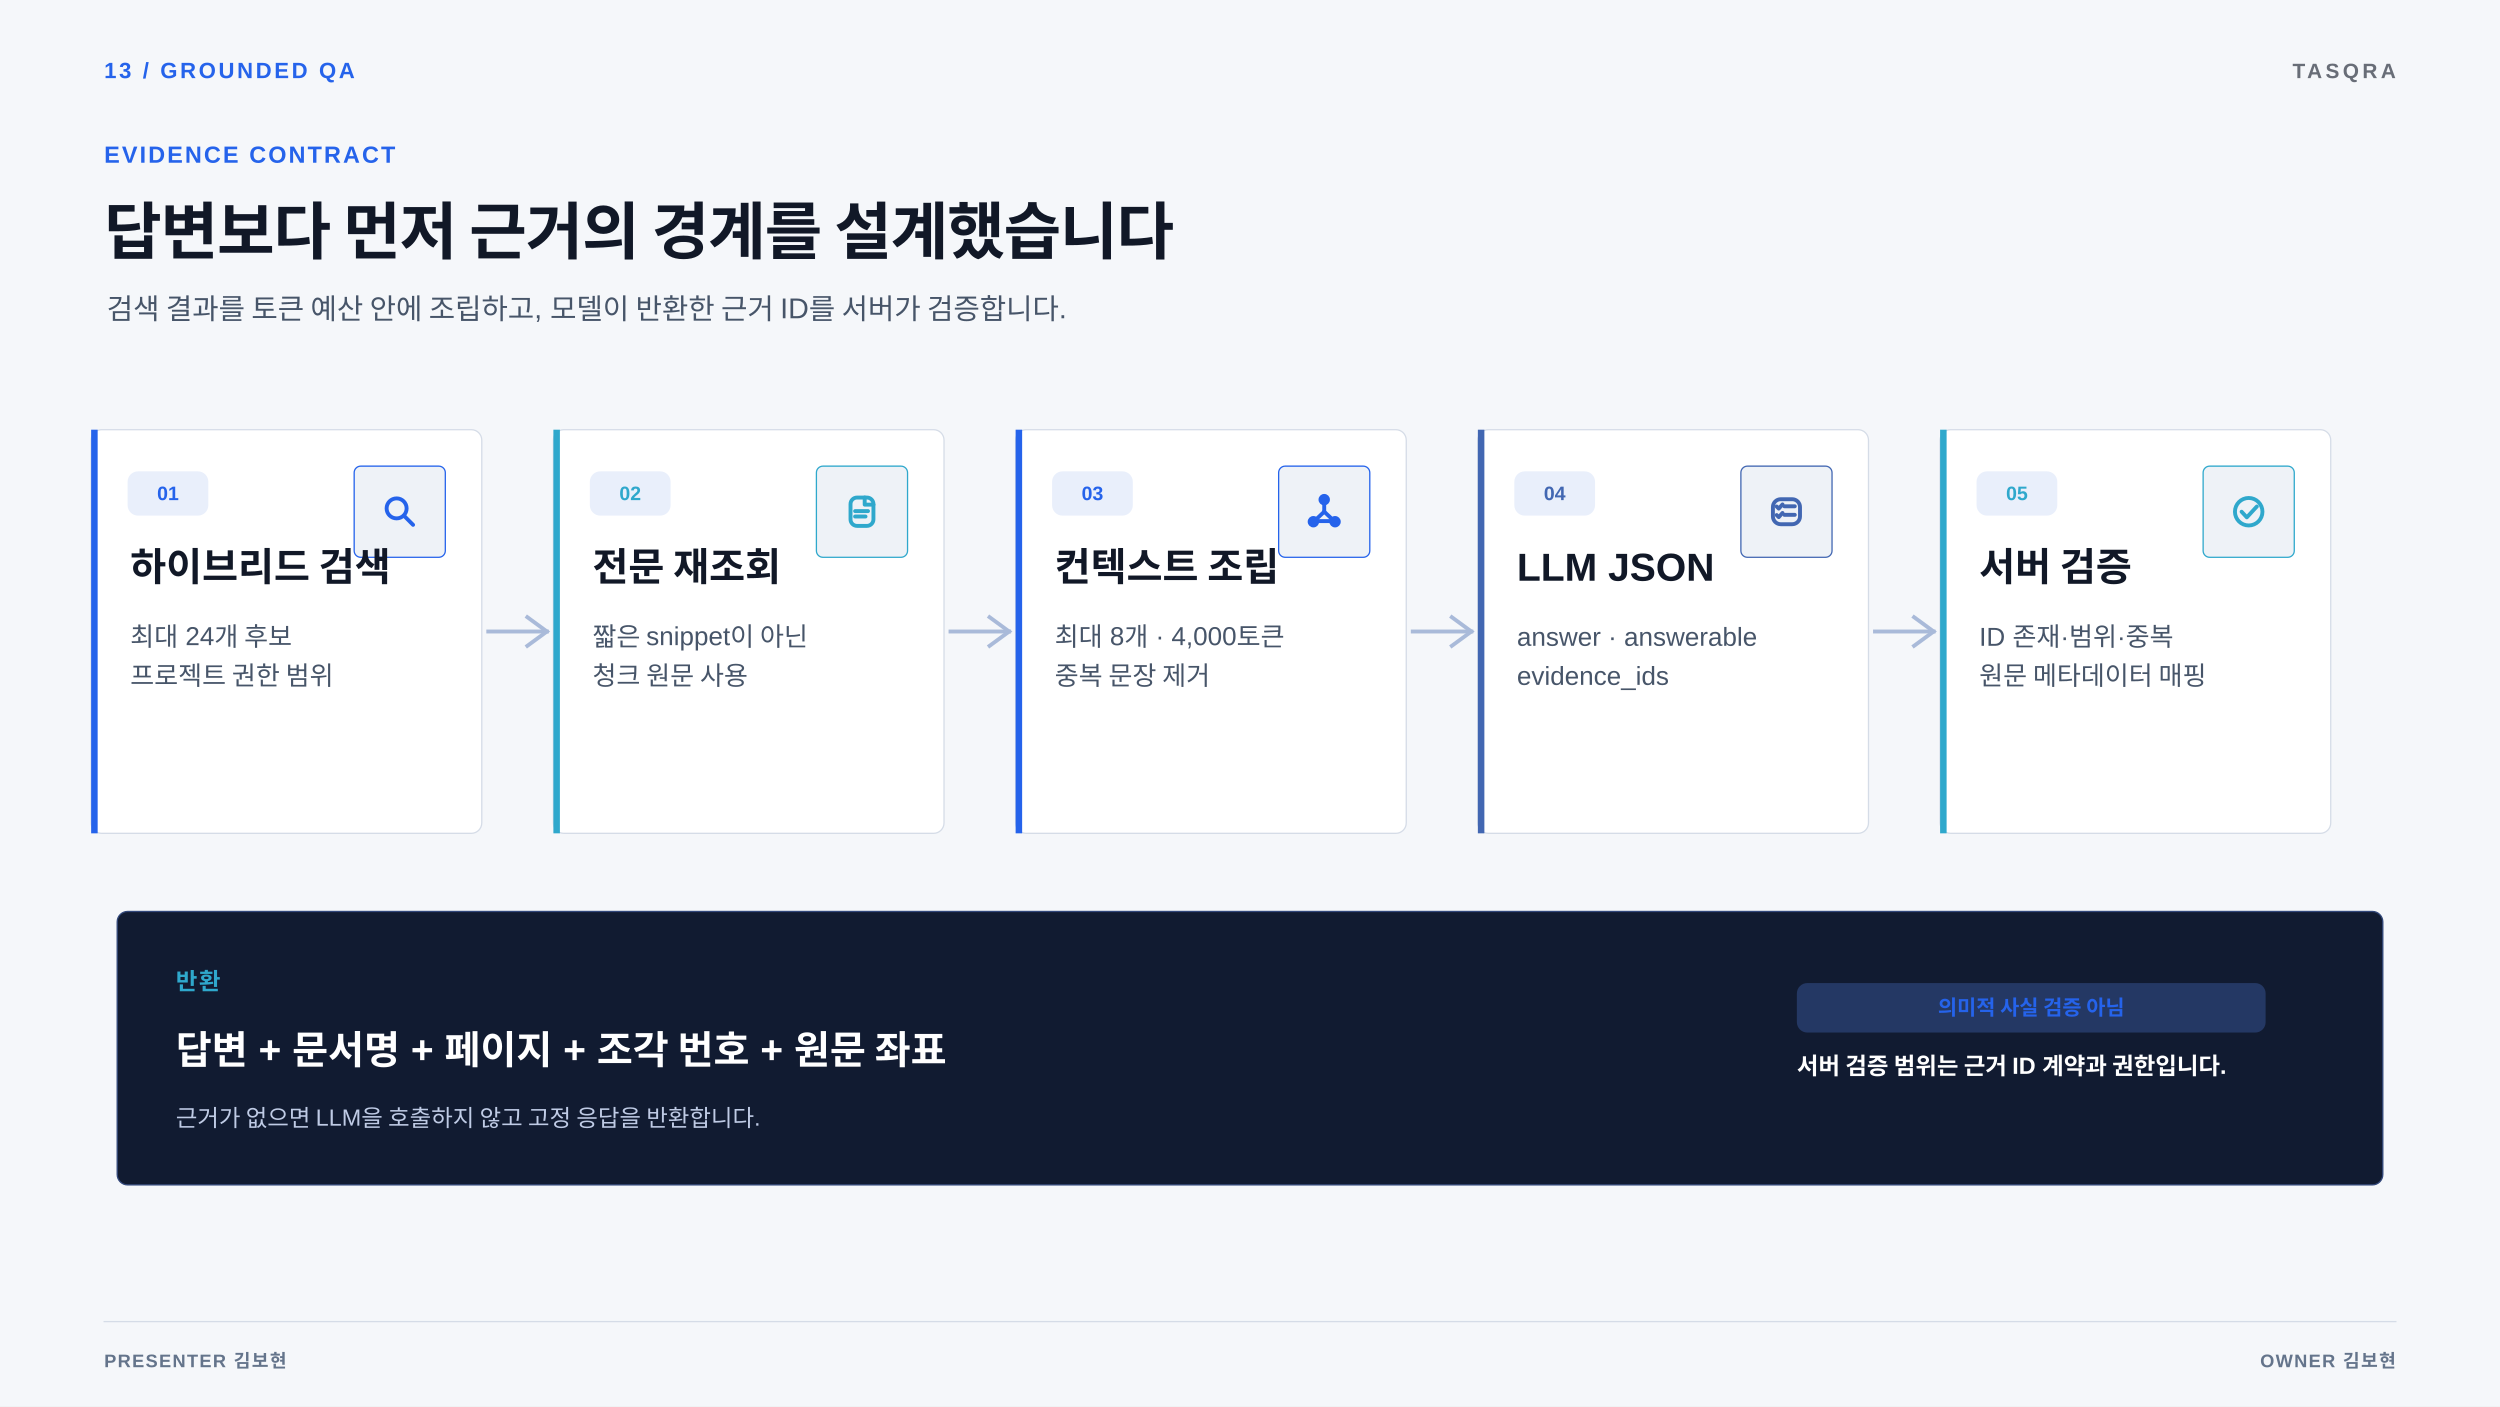
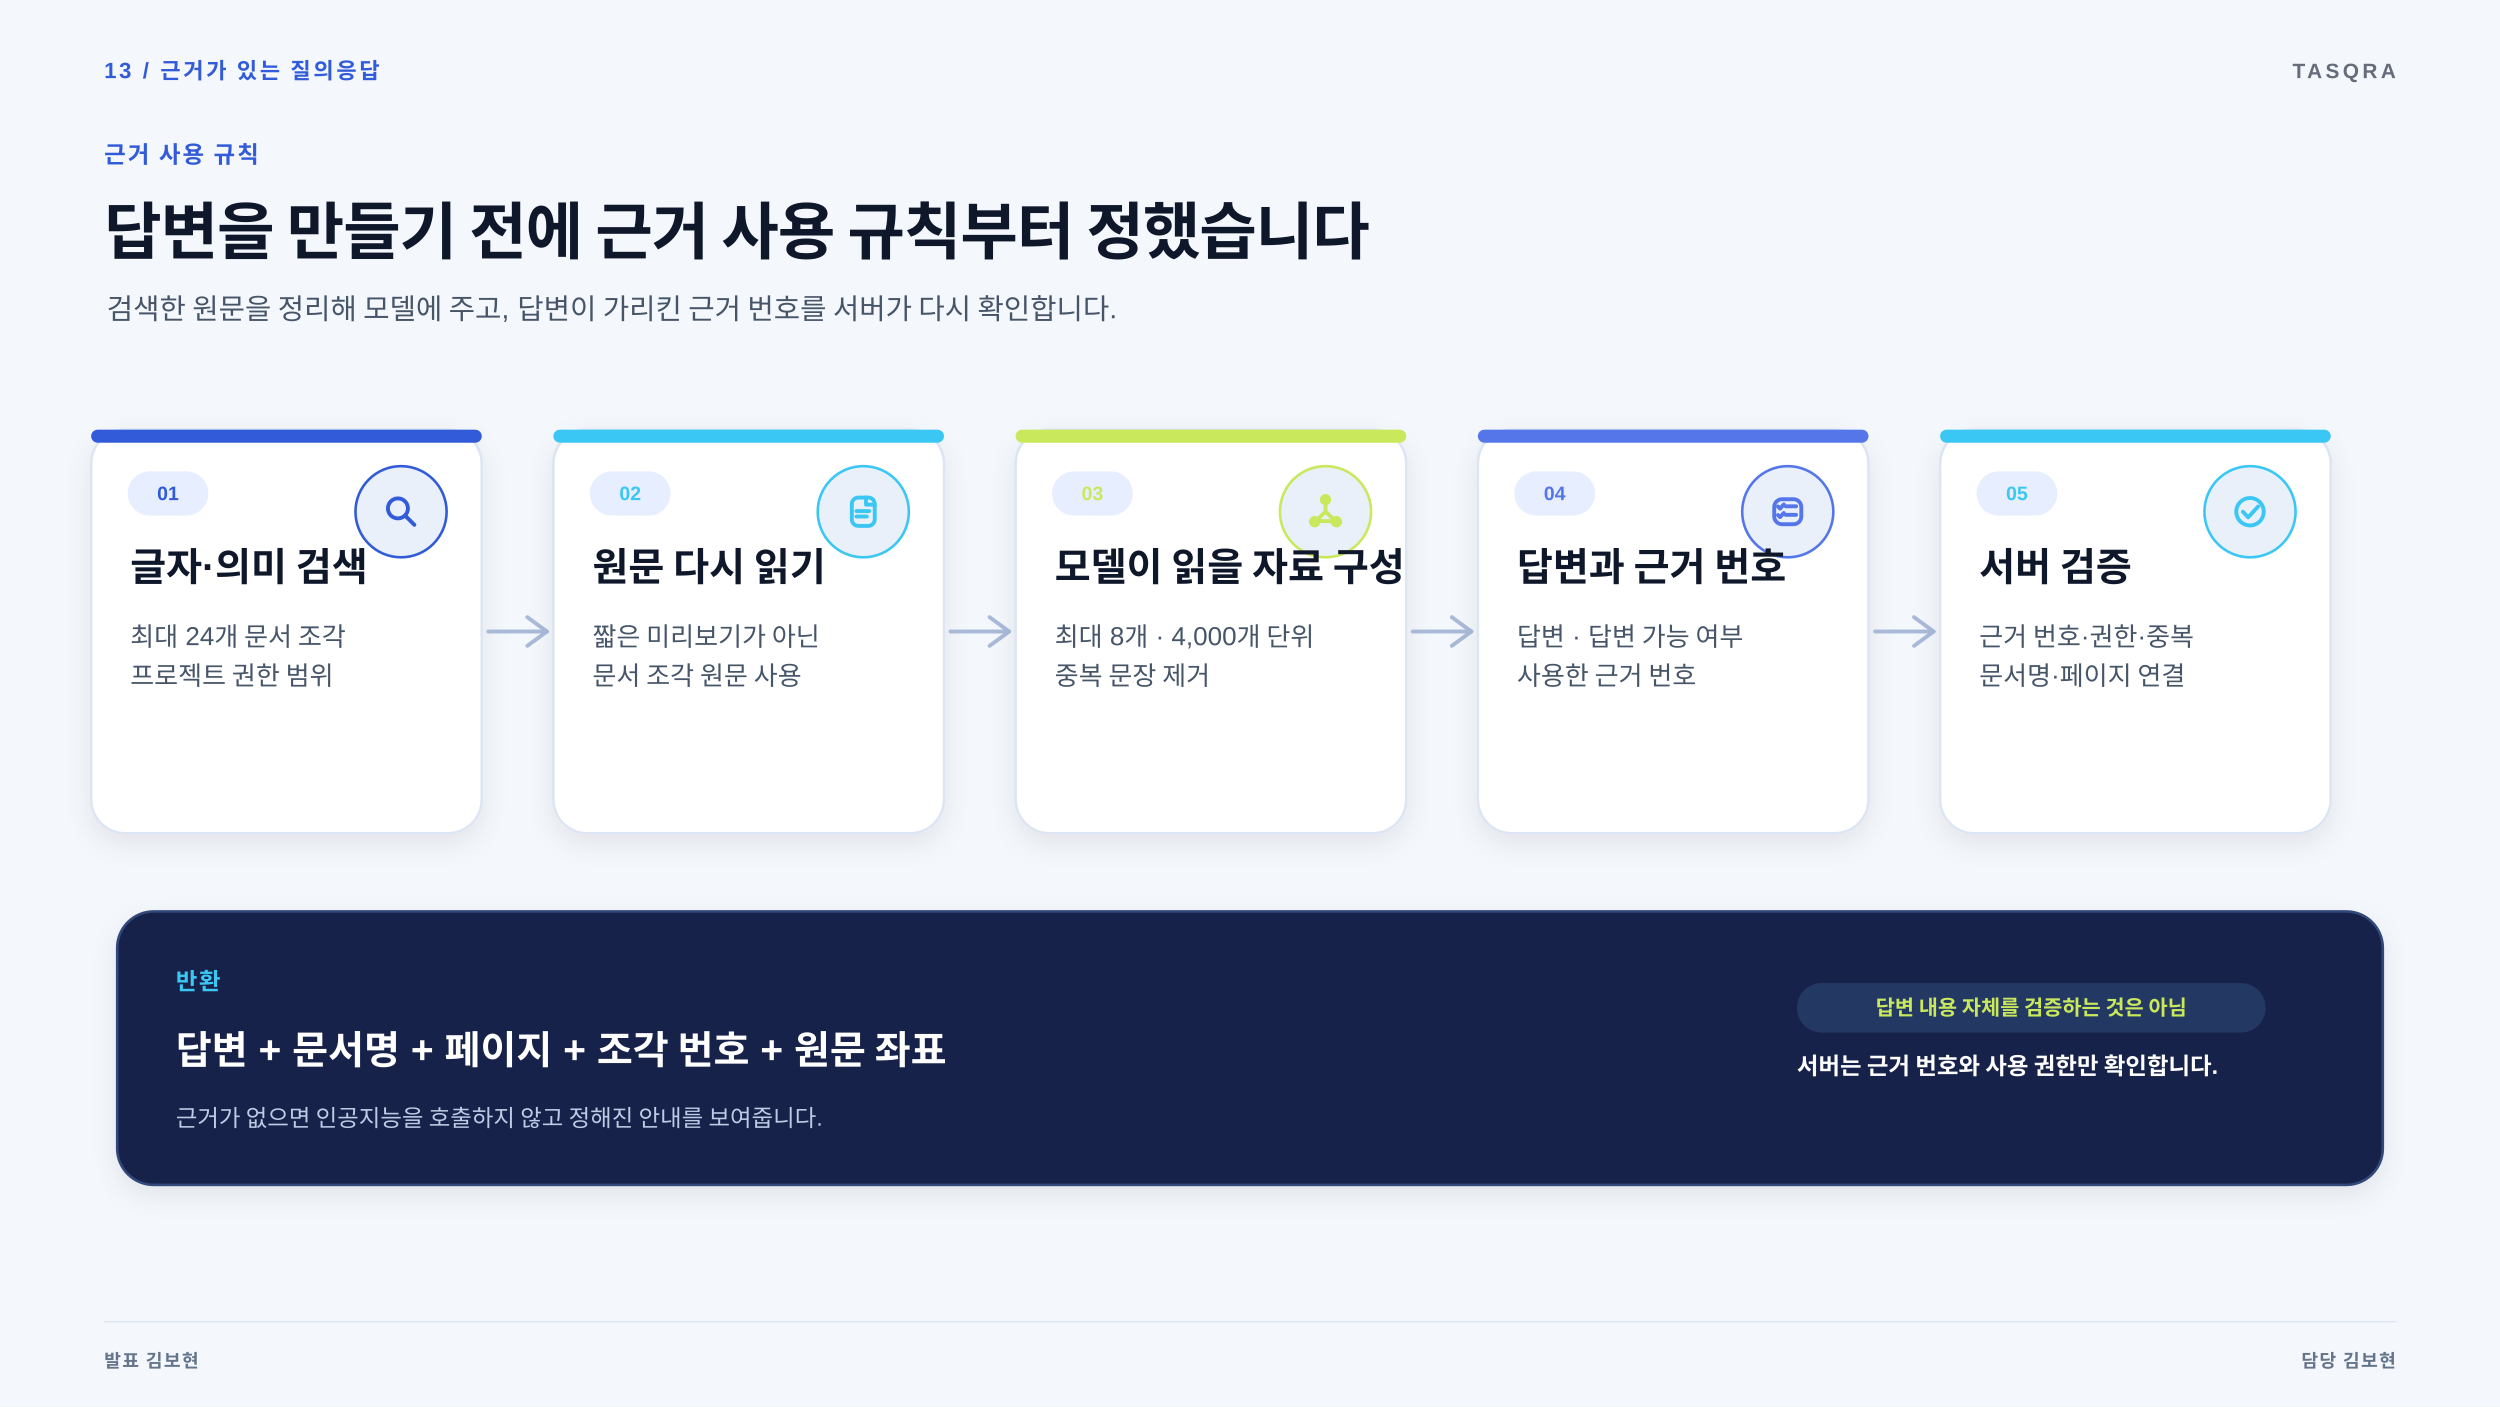
<svg xmlns="http://www.w3.org/2000/svg" width="1920" height="1080" viewBox="0 0 1920 1080">
  <defs>
    <style>@font-face{font-family:NotoKR;src:url("../../포트폴리오/NotoSansKR.ttf") format("truetype");} text{font-family:NotoKR,Arial,sans-serif;}</style>
    <filter id="shadow" x="-20%" y="-20%" width="140%" height="140%">
-       <feDropShadow dx="0" dy="4" stdDeviation="8" flood-color="#09111F" flood-opacity="0.06" />
+       <feDropShadow dx="0" dy="12" stdDeviation="16" flood-color="#0E162F" flood-opacity="0.11" />
    </filter>
    <filter id="softShadow" x="-20%" y="-20%" width="140%" height="140%">
-       <feDropShadow dx="0" dy="2" stdDeviation="5" flood-color="#09111F" flood-opacity="0.05" />
+       <feDropShadow dx="0" dy="7" stdDeviation="10" flood-color="#0E162F" flood-opacity="0.08" />
    </filter>
  </defs>
-   <rect x="0" y="0" width="1920" height="1080" rx="0" fill="#F5F7FA" stroke="none" stroke-width="0" opacity="1" />
-   <text x="80" y="60" font-family="NotoKR, Arial, sans-serif" font-size="17" font-weight="800" font-style="normal" fill="#2563EB" text-anchor="start" letter-spacing="2" opacity="1">13  /  GROUNDED QA</text>
-   <text x="1840" y="60" font-family="NotoKR, Arial, sans-serif" font-size="16" font-weight="800" font-style="normal" fill="#111827" text-anchor="end" letter-spacing="2.6" opacity="0.62">TASQRA</text>
-   <line x1="80" y1="1015" x2="1840" y2="1015" stroke="#D5DCE7" stroke-width="1" stroke-linecap="square" opacity="1" />
-   <text x="80" y="1050" font-family="NotoKR, Arial, sans-serif" font-size="14" font-weight="700" font-style="normal" fill="#64748B" text-anchor="start" letter-spacing="1" opacity="1">PRESENTER  김보현</text>
-   <text x="1840" y="1050" font-family="NotoKR, Arial, sans-serif" font-size="14" font-weight="700" font-style="normal" fill="#64748B" text-anchor="end" letter-spacing="1" opacity="1">OWNER  김보현</text>
-   <text x="80" y="125" font-family="NotoKR, Arial, sans-serif" font-size="18" font-weight="800" font-style="normal" fill="#2563EB" text-anchor="start" letter-spacing="1.6" opacity="1">EVIDENCE CONTRACT</text>
-   <text x="80" y="195" font-family="NotoKR, Arial, sans-serif" font-size="48" font-weight="800" font-style="normal" fill="#111827" text-anchor="start" letter-spacing="-0.8" opacity="1">답변보다 먼저 근거의 경계를 설계했습니다</text>
-   <text x="82" y="245" font-family="NotoKR, Arial, sans-serif" font-size="22" font-weight="500" font-style="normal" fill="#475569" text-anchor="start" letter-spacing="0" opacity="1">검색 결과를 토큰 예산 안에 조립하고, 모델이 반환한 근거 ID를 서버가 검증합니다.</text>
-   <rect x="70" y="330" width="300" height="310" rx="8" fill="#FFFFFF" stroke="#D5DCE7" stroke-width="1" opacity="1" />
-   <rect x="70" y="330" width="5" height="310" rx="0" fill="#2563EB" stroke="none" stroke-width="0" opacity="1" />
-   <rect x="98" y="362" width="62" height="34" rx="8" fill="#E9EFFB" stroke="none" stroke-width="0" opacity="1" />
-   <text x="129.0" y="384.1" font-family="NotoKR, Arial, sans-serif" font-size="15" font-weight="700" font-style="normal" fill="#2563EB" text-anchor="middle" letter-spacing="0" opacity="1">01</text>
-   <rect x="272" y="358" width="70" height="70" rx="5" fill="#EEF2F7" stroke="#2563EB" stroke-width="1" opacity="1" />
-   <g fill="none" stroke="#2563EB" stroke-width="3" stroke-linecap="round">
-     <circle cx="304.6" cy="390.44" r="7.68" />
-     <line x1="310.2" y1="396.04" x2="317.24" y2="403.08" />
+   <rect x="0" y="0" width="1920" height="1080" rx="0" fill="#F4F7FC" stroke="none" stroke-width="0" opacity="1" />
+   <text x="80" y="60" font-family="NotoKR, Arial, sans-serif" font-size="17" font-weight="800" font-style="normal" fill="#315BD8" text-anchor="start" letter-spacing="2" opacity="1">13  /  근거가 있는 질의응답</text>
+   <text x="1840" y="60" font-family="NotoKR, Arial, sans-serif" font-size="16" font-weight="800" font-style="normal" fill="#0F172A" text-anchor="end" letter-spacing="2.6" opacity="0.62">TASQRA</text>
+   <line x1="80" y1="1015" x2="1840" y2="1015" stroke="#DCE5F1" stroke-width="1" stroke-linecap="round" opacity="1" />
+   <text x="80" y="1050" font-family="NotoKR, Arial, sans-serif" font-size="14" font-weight="700" font-style="normal" fill="#64748B" text-anchor="start" letter-spacing="1" opacity="1">발표  김보현</text>
+   <text x="1840" y="1050" font-family="NotoKR, Arial, sans-serif" font-size="14" font-weight="700" font-style="normal" fill="#64748B" text-anchor="end" letter-spacing="1" opacity="1">담당  김보현</text>
+   <text x="80" y="125" font-family="NotoKR, Arial, sans-serif" font-size="18" font-weight="800" font-style="normal" fill="#315BD8" text-anchor="start" letter-spacing="1.6" opacity="1">근거 사용 규칙</text>
+   <text x="80" y="195" font-family="NotoKR, Arial, sans-serif" font-size="48" font-weight="800" font-style="normal" fill="#0F172A" text-anchor="start" letter-spacing="-0.8" opacity="1">답변을 만들기 전에 근거 사용 규칙부터 정했습니다</text>
+   <text x="82" y="245" font-family="NotoKR, Arial, sans-serif" font-size="22" font-weight="500" font-style="normal" fill="#475569" text-anchor="start" letter-spacing="0" opacity="1">검색한 원문을 정리해 모델에 주고, 답변이 가리킨 근거 번호를 서버가 다시 확인합니다.</text>
+   <rect x="70" y="330" width="300" height="310" rx="26" fill="#FFFFFF" stroke="#DCE5F1" stroke-width="2" opacity="1" filter="url(#softShadow)" />
+   <rect x="70" y="330" width="300" height="10" rx="5" fill="#315BD8" stroke="none" stroke-width="0" opacity="1" />
+   <rect x="98" y="362" width="62" height="34" rx="17.0" fill="#E7EEFF" stroke="none" stroke-width="0" opacity="1" />
+   <text x="129.0" y="384.1" font-family="NotoKR, Arial, sans-serif" font-size="15" font-weight="700" font-style="normal" fill="#315BD8" text-anchor="middle" letter-spacing="0" opacity="1">01</text>
+   <circle cx="308" cy="393" r="35" fill="#EAF0FA" stroke="#315BD8" stroke-width="2" opacity="1" />
+   <g fill="none" stroke="#315BD8" stroke-width="3" stroke-linecap="round">
+     <circle cx="305.6" cy="390.44" r="7.68" />
+     <line x1="311.2" y1="396.04" x2="318.24" y2="403.08" />
  </g>
-   <text x="100" y="446" font-family="NotoKR, Arial, sans-serif" font-size="30" font-weight="800" font-style="normal" fill="#111827" text-anchor="start" letter-spacing="0" opacity="1">하이브리드 검색</text>
+   <text x="100" y="446" font-family="NotoKR, Arial, sans-serif" font-size="30" font-weight="800" font-style="normal" fill="#0F172A" text-anchor="start" letter-spacing="0" opacity="1">글자·의미 검색</text>
  <text x="100" y="496" font-family="NotoKR, Arial, sans-serif" font-size="20" font-weight="500" fill="#475569" text-anchor="start">
-     <tspan x="100" dy="0">최대 24개 후보</tspan>
+     <tspan x="100" dy="0">최대 24개 문서 조각</tspan>
    <tspan x="100" dy="30.0">프로젝트 권한 범위</tspan>
  </text>
-   <line x1="375" y1="485" x2="420" y2="485" stroke="#A9BAD9" stroke-width="3" stroke-linecap="square" opacity="1" />
-   <path d="M 405 474 L 420 485 L 405 496" fill="none" stroke="#A9BAD9" stroke-width="3" stroke-linecap="square" stroke-linejoin="miter" />
-   <rect x="425" y="330" width="300" height="310" rx="8" fill="#FFFFFF" stroke="#D5DCE7" stroke-width="1" opacity="1" />
-   <rect x="425" y="330" width="5" height="310" rx="0" fill="#2FA8CC" stroke="none" stroke-width="0" opacity="1" />
-   <rect x="453" y="362" width="62" height="34" rx="8" fill="#E9EFFB" stroke="none" stroke-width="0" opacity="1" />
-   <text x="484.0" y="384.1" font-family="NotoKR, Arial, sans-serif" font-size="15" font-weight="700" font-style="normal" fill="#2FA8CC" text-anchor="middle" letter-spacing="0" opacity="1">02</text>
-   <rect x="627" y="358" width="70" height="70" rx="5" fill="#EEF2F7" stroke="#2FA8CC" stroke-width="1" opacity="1" />
-   <g fill="none" stroke="#2FA8CC" stroke-width="3" stroke-linecap="round" stroke-linejoin="round">
-     <rect x="653.2" y="382.12" width="17.6" height="21.76" rx="5" />
-     <path d="M 664.08 382.12 v 5.44 h 6.72" />
-     <line x1="656.72" y1="392.52" x2="666.64" y2="392.52" />
-     <line x1="656.72" y1="396.68" x2="664.72" y2="396.68" />
+   <line x1="375" y1="485" x2="420" y2="485" stroke="#A9BAD9" stroke-width="3" stroke-linecap="round" opacity="1" />
+   <path d="M 405 474 L 420 485 L 405 496" fill="none" stroke="#A9BAD9" stroke-width="3" stroke-linecap="round" stroke-linejoin="round" />
+   <rect x="425" y="330" width="300" height="310" rx="26" fill="#FFFFFF" stroke="#DCE5F1" stroke-width="2" opacity="1" filter="url(#softShadow)" />
+   <rect x="425" y="330" width="300" height="10" rx="5" fill="#3BC7F4" stroke="none" stroke-width="0" opacity="1" />
+   <rect x="453" y="362" width="62" height="34" rx="17.0" fill="#E7EEFF" stroke="none" stroke-width="0" opacity="1" />
+   <text x="484.0" y="384.1" font-family="NotoKR, Arial, sans-serif" font-size="15" font-weight="700" font-style="normal" fill="#3BC7F4" text-anchor="middle" letter-spacing="0" opacity="1">02</text>
+   <circle cx="663" cy="393" r="35" fill="#EAF0FA" stroke="#3BC7F4" stroke-width="2" opacity="1" />
+   <g fill="none" stroke="#3BC7F4" stroke-width="3" stroke-linecap="round" stroke-linejoin="round">
+     <rect x="654.2" y="382.12" width="17.6" height="21.76" rx="5" />
+     <path d="M 665.08 382.12 v 5.44 h 6.72" />
+     <line x1="657.72" y1="392.52" x2="667.64" y2="392.52" />
+     <line x1="657.72" y1="396.68" x2="665.72" y2="396.68" />
  </g>
-   <text x="455" y="446" font-family="NotoKR, Arial, sans-serif" font-size="30" font-weight="800" font-style="normal" fill="#111827" text-anchor="start" letter-spacing="0" opacity="1">전문 재조회</text>
+   <text x="455" y="446" font-family="NotoKR, Arial, sans-serif" font-size="30" font-weight="800" font-style="normal" fill="#0F172A" text-anchor="start" letter-spacing="0" opacity="1">원문 다시 읽기</text>
  <text x="455" y="496" font-family="NotoKR, Arial, sans-serif" font-size="20" font-weight="500" fill="#475569" text-anchor="start">
-     <tspan x="455" dy="0">짧은 snippet이 아닌</tspan>
-     <tspan x="455" dy="30.0">청크 원문 사용</tspan>
+     <tspan x="455" dy="0">짧은 미리보기가 아닌</tspan>
+     <tspan x="455" dy="30.0">문서 조각 원문 사용</tspan>
  </text>
-   <line x1="730" y1="485" x2="775" y2="485" stroke="#A9BAD9" stroke-width="3" stroke-linecap="square" opacity="1" />
-   <path d="M 760 474 L 775 485 L 760 496" fill="none" stroke="#A9BAD9" stroke-width="3" stroke-linecap="square" stroke-linejoin="miter" />
-   <rect x="780" y="330" width="300" height="310" rx="8" fill="#FFFFFF" stroke="#D5DCE7" stroke-width="1" opacity="1" />
-   <rect x="780" y="330" width="5" height="310" rx="0" fill="#2563EB" stroke="none" stroke-width="0" opacity="1" />
-   <rect x="808" y="362" width="62" height="34" rx="8" fill="#E9EFFB" stroke="none" stroke-width="0" opacity="1" />
-   <text x="839.0" y="384.1" font-family="NotoKR, Arial, sans-serif" font-size="15" font-weight="700" font-style="normal" fill="#2563EB" text-anchor="middle" letter-spacing="0" opacity="1">03</text>
-   <rect x="982" y="358" width="70" height="70" rx="5" fill="#EEF2F7" stroke="#2563EB" stroke-width="1" opacity="1" />
-   <g fill="none" stroke="#2563EB" stroke-width="3" stroke-linecap="round">
-     <line x1="1017" y1="384.68" x2="1017" y2="393" />
-     <line x1="1009.32" y1="400.2" x2="1024.68" y2="400.2" />
-     <line x1="1009.32" y1="400.2" x2="1017" y2="393" />
-     <line x1="1024.68" y1="400.2" x2="1017" y2="393" />
-     <circle cx="1017" cy="383.72" r="2.88" fill="#2563EB" />
-     <circle cx="1008.68" cy="400.68" r="2.88" fill="#2563EB" />
-     <circle cx="1025.32" cy="400.68" r="2.88" fill="#2563EB" />
+   <line x1="730" y1="485" x2="775" y2="485" stroke="#A9BAD9" stroke-width="3" stroke-linecap="round" opacity="1" />
+   <path d="M 760 474 L 775 485 L 760 496" fill="none" stroke="#A9BAD9" stroke-width="3" stroke-linecap="round" stroke-linejoin="round" />
+   <rect x="780" y="330" width="300" height="310" rx="26" fill="#FFFFFF" stroke="#DCE5F1" stroke-width="2" opacity="1" filter="url(#softShadow)" />
+   <rect x="780" y="330" width="300" height="10" rx="5" fill="#C9E85B" stroke="none" stroke-width="0" opacity="1" />
+   <rect x="808" y="362" width="62" height="34" rx="17.0" fill="#E7EEFF" stroke="none" stroke-width="0" opacity="1" />
+   <text x="839.0" y="384.1" font-family="NotoKR, Arial, sans-serif" font-size="15" font-weight="700" font-style="normal" fill="#C9E85B" text-anchor="middle" letter-spacing="0" opacity="1">03</text>
+   <circle cx="1018" cy="393" r="35" fill="#EAF0FA" stroke="#C9E85B" stroke-width="2" opacity="1" />
+   <g fill="none" stroke="#C9E85B" stroke-width="3" stroke-linecap="round">
+     <line x1="1018" y1="384.68" x2="1018" y2="393" />
+     <line x1="1010.32" y1="400.2" x2="1025.68" y2="400.2" />
+     <line x1="1010.32" y1="400.2" x2="1018" y2="393" />
+     <line x1="1025.68" y1="400.2" x2="1018" y2="393" />
+     <circle cx="1018" cy="383.72" r="2.88" fill="#C9E85B" />
+     <circle cx="1009.68" cy="400.68" r="2.88" fill="#C9E85B" />
+     <circle cx="1026.32" cy="400.68" r="2.88" fill="#C9E85B" />
  </g>
-   <text x="810" y="446" font-family="NotoKR, Arial, sans-serif" font-size="30" font-weight="800" font-style="normal" fill="#111827" text-anchor="start" letter-spacing="0" opacity="1">컨텍스트 조립</text>
+   <text x="810" y="446" font-family="NotoKR, Arial, sans-serif" font-size="30" font-weight="800" font-style="normal" fill="#0F172A" text-anchor="start" letter-spacing="0" opacity="1">모델이 읽을 자료 구성</text>
  <text x="810" y="496" font-family="NotoKR, Arial, sans-serif" font-size="20" font-weight="500" fill="#475569" text-anchor="start">
-     <tspan x="810" dy="0">최대 8개 · 4,000토큰</tspan>
+     <tspan x="810" dy="0">최대 8개 · 4,000개 단위</tspan>
    <tspan x="810" dy="30.0">중복 문장 제거</tspan>
  </text>
-   <line x1="1085" y1="485" x2="1130" y2="485" stroke="#A9BAD9" stroke-width="3" stroke-linecap="square" opacity="1" />
-   <path d="M 1115 474 L 1130 485 L 1115 496" fill="none" stroke="#A9BAD9" stroke-width="3" stroke-linecap="square" stroke-linejoin="miter" />
-   <rect x="1135" y="330" width="300" height="310" rx="8" fill="#FFFFFF" stroke="#D5DCE7" stroke-width="1" opacity="1" />
-   <rect x="1135" y="330" width="5" height="310" rx="0" fill="#4267B2" stroke="none" stroke-width="0" opacity="1" />
-   <rect x="1163" y="362" width="62" height="34" rx="8" fill="#E9EFFB" stroke="none" stroke-width="0" opacity="1" />
-   <text x="1194.0" y="384.1" font-family="NotoKR, Arial, sans-serif" font-size="15" font-weight="700" font-style="normal" fill="#4267B2" text-anchor="middle" letter-spacing="0" opacity="1">04</text>
-   <rect x="1337" y="358" width="70" height="70" rx="5" fill="#EEF2F7" stroke="#4267B2" stroke-width="1" opacity="1" />
-   <g fill="none" stroke="#4267B2" stroke-width="3" stroke-linecap="round" stroke-linejoin="round">
-     <rect x="1361.6" y="383.4" width="20.8" height="19.2" rx="6" />
-     <path d="M 1364.48 389.0 l 1.6 1.6 l 2.88 -3.2" />
-     <line x1="1370.4" y1="388.84" x2="1378.4" y2="388.84" />
-     <path d="M 1364.48 395.56 l 1.6 1.6 l 2.88 -3.2" />
-     <line x1="1370.4" y1="395.4" x2="1378.4" y2="395.4" />
+   <line x1="1085" y1="485" x2="1130" y2="485" stroke="#A9BAD9" stroke-width="3" stroke-linecap="round" opacity="1" />
+   <path d="M 1115 474 L 1130 485 L 1115 496" fill="none" stroke="#A9BAD9" stroke-width="3" stroke-linecap="round" stroke-linejoin="round" />
+   <rect x="1135" y="330" width="300" height="310" rx="26" fill="#FFFFFF" stroke="#DCE5F1" stroke-width="2" opacity="1" filter="url(#softShadow)" />
+   <rect x="1135" y="330" width="300" height="10" rx="5" fill="#5576E8" stroke="none" stroke-width="0" opacity="1" />
+   <rect x="1163" y="362" width="62" height="34" rx="17.0" fill="#E7EEFF" stroke="none" stroke-width="0" opacity="1" />
+   <text x="1194.0" y="384.1" font-family="NotoKR, Arial, sans-serif" font-size="15" font-weight="700" font-style="normal" fill="#5576E8" text-anchor="middle" letter-spacing="0" opacity="1">04</text>
+   <circle cx="1373" cy="393" r="35" fill="#EAF0FA" stroke="#5576E8" stroke-width="2" opacity="1" />
+   <g fill="none" stroke="#5576E8" stroke-width="3" stroke-linecap="round" stroke-linejoin="round">
+     <rect x="1362.6" y="383.4" width="20.8" height="19.2" rx="6" />
+     <path d="M 1365.48 389.0 l 1.6 1.6 l 2.88 -3.2" />
+     <line x1="1371.4" y1="388.84" x2="1379.4" y2="388.84" />
+     <path d="M 1365.48 395.56 l 1.6 1.6 l 2.88 -3.2" />
+     <line x1="1371.4" y1="395.4" x2="1379.4" y2="395.4" />
  </g>
-   <text x="1165" y="446" font-family="NotoKR, Arial, sans-serif" font-size="30" font-weight="800" font-style="normal" fill="#111827" text-anchor="start" letter-spacing="0" opacity="1">LLM JSON</text>
+   <text x="1165" y="446" font-family="NotoKR, Arial, sans-serif" font-size="30" font-weight="800" font-style="normal" fill="#0F172A" text-anchor="start" letter-spacing="0" opacity="1">답변과 근거 번호</text>
  <text x="1165" y="496" font-family="NotoKR, Arial, sans-serif" font-size="20" font-weight="500" fill="#475569" text-anchor="start">
-     <tspan x="1165" dy="0">answer · answerable</tspan>
-     <tspan x="1165" dy="30.0">evidence_ids</tspan>
+     <tspan x="1165" dy="0">답변 · 답변 가능 여부</tspan>
+     <tspan x="1165" dy="30.0">사용한 근거 번호</tspan>
  </text>
-   <line x1="1440" y1="485" x2="1485" y2="485" stroke="#A9BAD9" stroke-width="3" stroke-linecap="square" opacity="1" />
-   <path d="M 1470 474 L 1485 485 L 1470 496" fill="none" stroke="#A9BAD9" stroke-width="3" stroke-linecap="square" stroke-linejoin="miter" />
-   <rect x="1490" y="330" width="300" height="310" rx="8" fill="#FFFFFF" stroke="#D5DCE7" stroke-width="1" opacity="1" />
-   <rect x="1490" y="330" width="5" height="310" rx="0" fill="#2FA8CC" stroke="none" stroke-width="0" opacity="1" />
-   <rect x="1518" y="362" width="62" height="34" rx="8" fill="#E9EFFB" stroke="none" stroke-width="0" opacity="1" />
-   <text x="1549.0" y="384.1" font-family="NotoKR, Arial, sans-serif" font-size="15" font-weight="700" font-style="normal" fill="#2FA8CC" text-anchor="middle" letter-spacing="0" opacity="1">05</text>
-   <rect x="1692" y="358" width="70" height="70" rx="5" fill="#EEF2F7" stroke="#2FA8CC" stroke-width="1" opacity="1" />
-   <g fill="none" stroke="#2FA8CC" stroke-width="3" stroke-linecap="round" stroke-linejoin="round">
-     <circle cx="1727" cy="393" r="10.56" />
-     <path d="M 1721.56 393 l 4.0 4.32 l 7.68 -8.32" />
+   <line x1="1440" y1="485" x2="1485" y2="485" stroke="#A9BAD9" stroke-width="3" stroke-linecap="round" opacity="1" />
+   <path d="M 1470 474 L 1485 485 L 1470 496" fill="none" stroke="#A9BAD9" stroke-width="3" stroke-linecap="round" stroke-linejoin="round" />
+   <rect x="1490" y="330" width="300" height="310" rx="26" fill="#FFFFFF" stroke="#DCE5F1" stroke-width="2" opacity="1" filter="url(#softShadow)" />
+   <rect x="1490" y="330" width="300" height="10" rx="5" fill="#3BC7F4" stroke="none" stroke-width="0" opacity="1" />
+   <rect x="1518" y="362" width="62" height="34" rx="17.0" fill="#E7EEFF" stroke="none" stroke-width="0" opacity="1" />
+   <text x="1549.0" y="384.1" font-family="NotoKR, Arial, sans-serif" font-size="15" font-weight="700" font-style="normal" fill="#3BC7F4" text-anchor="middle" letter-spacing="0" opacity="1">05</text>
+   <circle cx="1728" cy="393" r="35" fill="#EAF0FA" stroke="#3BC7F4" stroke-width="2" opacity="1" />
+   <g fill="none" stroke="#3BC7F4" stroke-width="3" stroke-linecap="round" stroke-linejoin="round">
+     <circle cx="1728" cy="393" r="10.56" />
+     <path d="M 1722.56 393 l 4.0 4.32 l 7.68 -8.32" />
  </g>
-   <text x="1520" y="446" font-family="NotoKR, Arial, sans-serif" font-size="30" font-weight="800" font-style="normal" fill="#111827" text-anchor="start" letter-spacing="0" opacity="1">서버 검증</text>
+   <text x="1520" y="446" font-family="NotoKR, Arial, sans-serif" font-size="30" font-weight="800" font-style="normal" fill="#0F172A" text-anchor="start" letter-spacing="0" opacity="1">서버 검증</text>
  <text x="1520" y="496" font-family="NotoKR, Arial, sans-serif" font-size="20" font-weight="500" fill="#475569" text-anchor="start">
-     <tspan x="1520" dy="0">ID 존재·범위·중복</tspan>
-     <tspan x="1520" dy="30.0">원문 메타데이터 매핑</tspan>
+     <tspan x="1520" dy="0">근거 번호·권한·중복</tspan>
+     <tspan x="1520" dy="30.0">문서명·페이지 연결</tspan>
  </text>
-   <rect x="90" y="700" width="1740" height="210" rx="8" fill="#111B31" stroke="#31477A" stroke-width="1" opacity="1" />
-   <text x="135" y="760" font-family="NotoKR, Arial, sans-serif" font-size="18" font-weight="800" font-style="normal" fill="#2FA8CC" text-anchor="start" letter-spacing="1.2" opacity="1">반환</text>
+   <rect x="90" y="700" width="1740" height="210" rx="28" fill="#16234A" stroke="#31477A" stroke-width="2" opacity="1" filter="url(#softShadow)" />
+   <text x="135" y="760" font-family="NotoKR, Arial, sans-serif" font-size="18" font-weight="800" font-style="normal" fill="#3BC7F4" text-anchor="start" letter-spacing="1.2" opacity="1">반환</text>
  <text x="135" y="817" font-family="NotoKR, Arial, sans-serif" font-size="30" font-weight="800" font-style="normal" fill="#FFFFFF" text-anchor="start" letter-spacing="0" opacity="1">답변 + 문서명 + 페이지 + 조각 번호 + 원문 좌표</text>
-   <text x="135" y="865" font-family="NotoKR, Arial, sans-serif" font-size="18" font-weight="500" font-style="normal" fill="#BFCBE5" text-anchor="start" letter-spacing="0" opacity="1">근거가 없으면 LLM을 호출하지 않고 고정 응답을 반환합니다.</text>
-   <rect x="1380" y="755" width="360" height="38" rx="8" fill="#243864" stroke="none" stroke-width="0" opacity="1" />
-   <text x="1560.0" y="779.44" font-family="NotoKR, Arial, sans-serif" font-size="16" font-weight="700" font-style="normal" fill="#2563EB" text-anchor="middle" letter-spacing="0" opacity="1">의미적 사실 검증 아님</text>
-   <text x="1380" y="825" font-family="NotoKR, Arial, sans-serif" font-size="18" font-weight="600" font-style="normal" fill="#FFFFFF" text-anchor="start" letter-spacing="0" opacity="1">서버 검증 범위는 근거 ID 계약과 권한입니다.</text>
+   <text x="135" y="865" font-family="NotoKR, Arial, sans-serif" font-size="18" font-weight="500" font-style="normal" fill="#BFCBE5" text-anchor="start" letter-spacing="0" opacity="1">근거가 없으면 인공지능을 호출하지 않고 정해진 안내를 보여줍니다.</text>
+   <rect x="1380" y="755" width="360" height="38" rx="19.0" fill="#243864" stroke="none" stroke-width="0" opacity="1" />
+   <text x="1560.0" y="779.44" font-family="NotoKR, Arial, sans-serif" font-size="16" font-weight="700" font-style="normal" fill="#C9E85B" text-anchor="middle" letter-spacing="0" opacity="1">답변 내용 자체를 검증하는 것은 아님</text>
+   <text x="1380" y="825" font-family="NotoKR, Arial, sans-serif" font-size="18" font-weight="600" font-style="normal" fill="#FFFFFF" text-anchor="start" letter-spacing="0" opacity="1">서버는 근거 번호와 사용 권한만 확인합니다.</text>
</svg>
